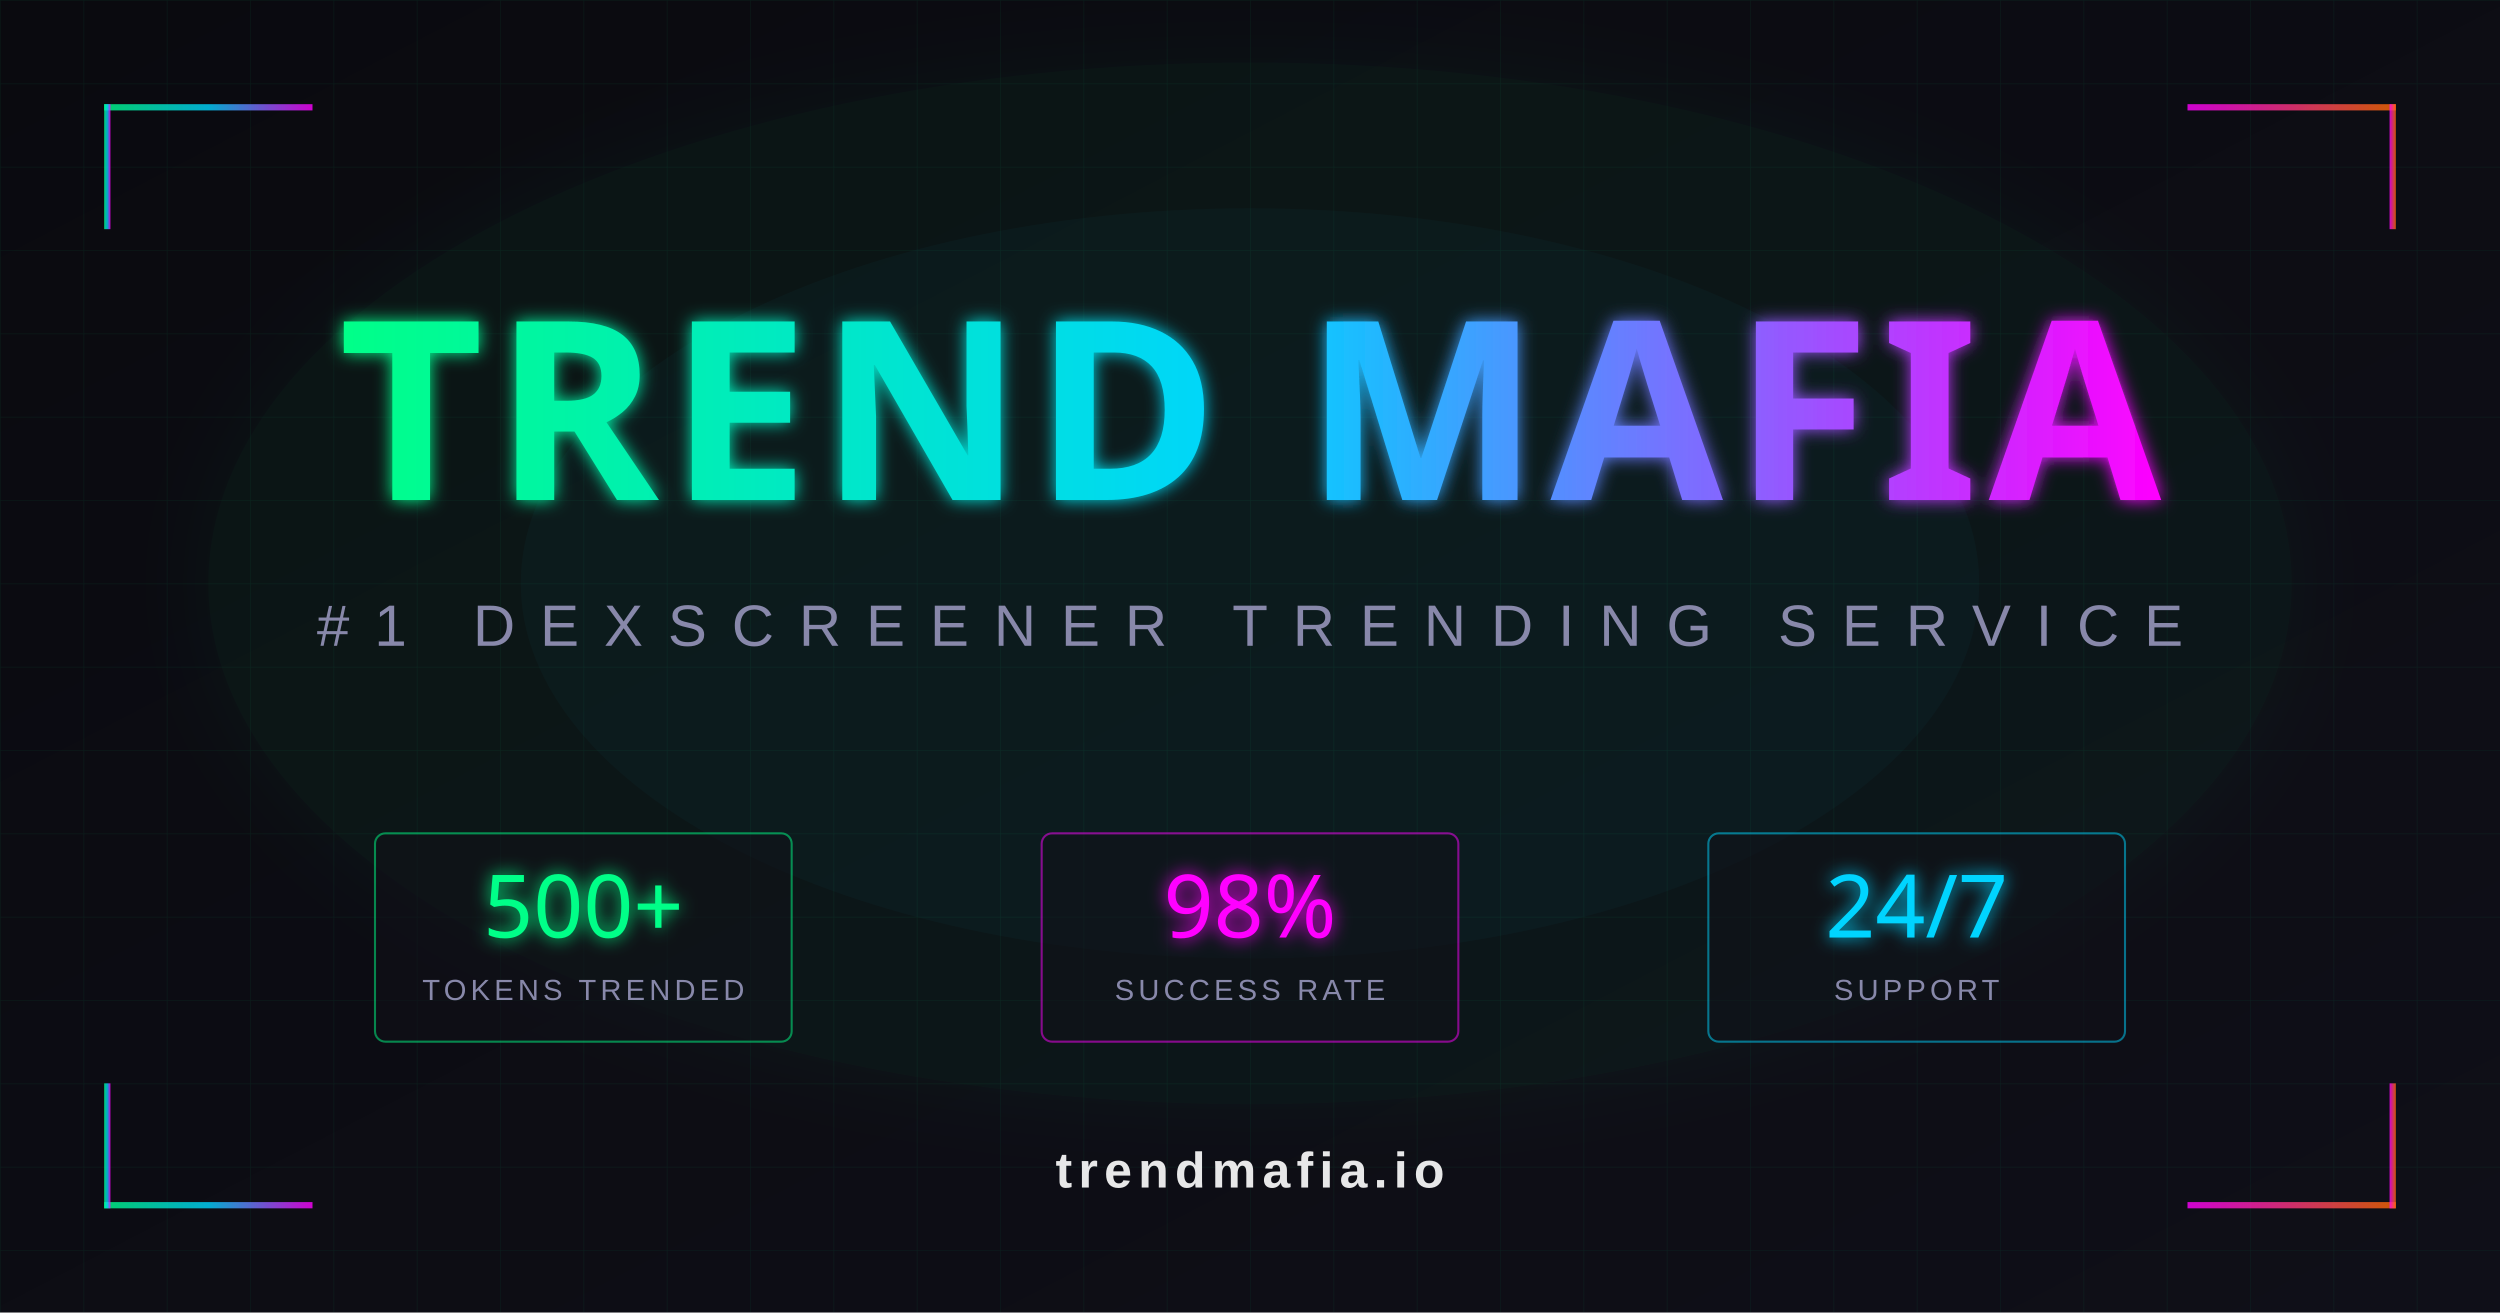
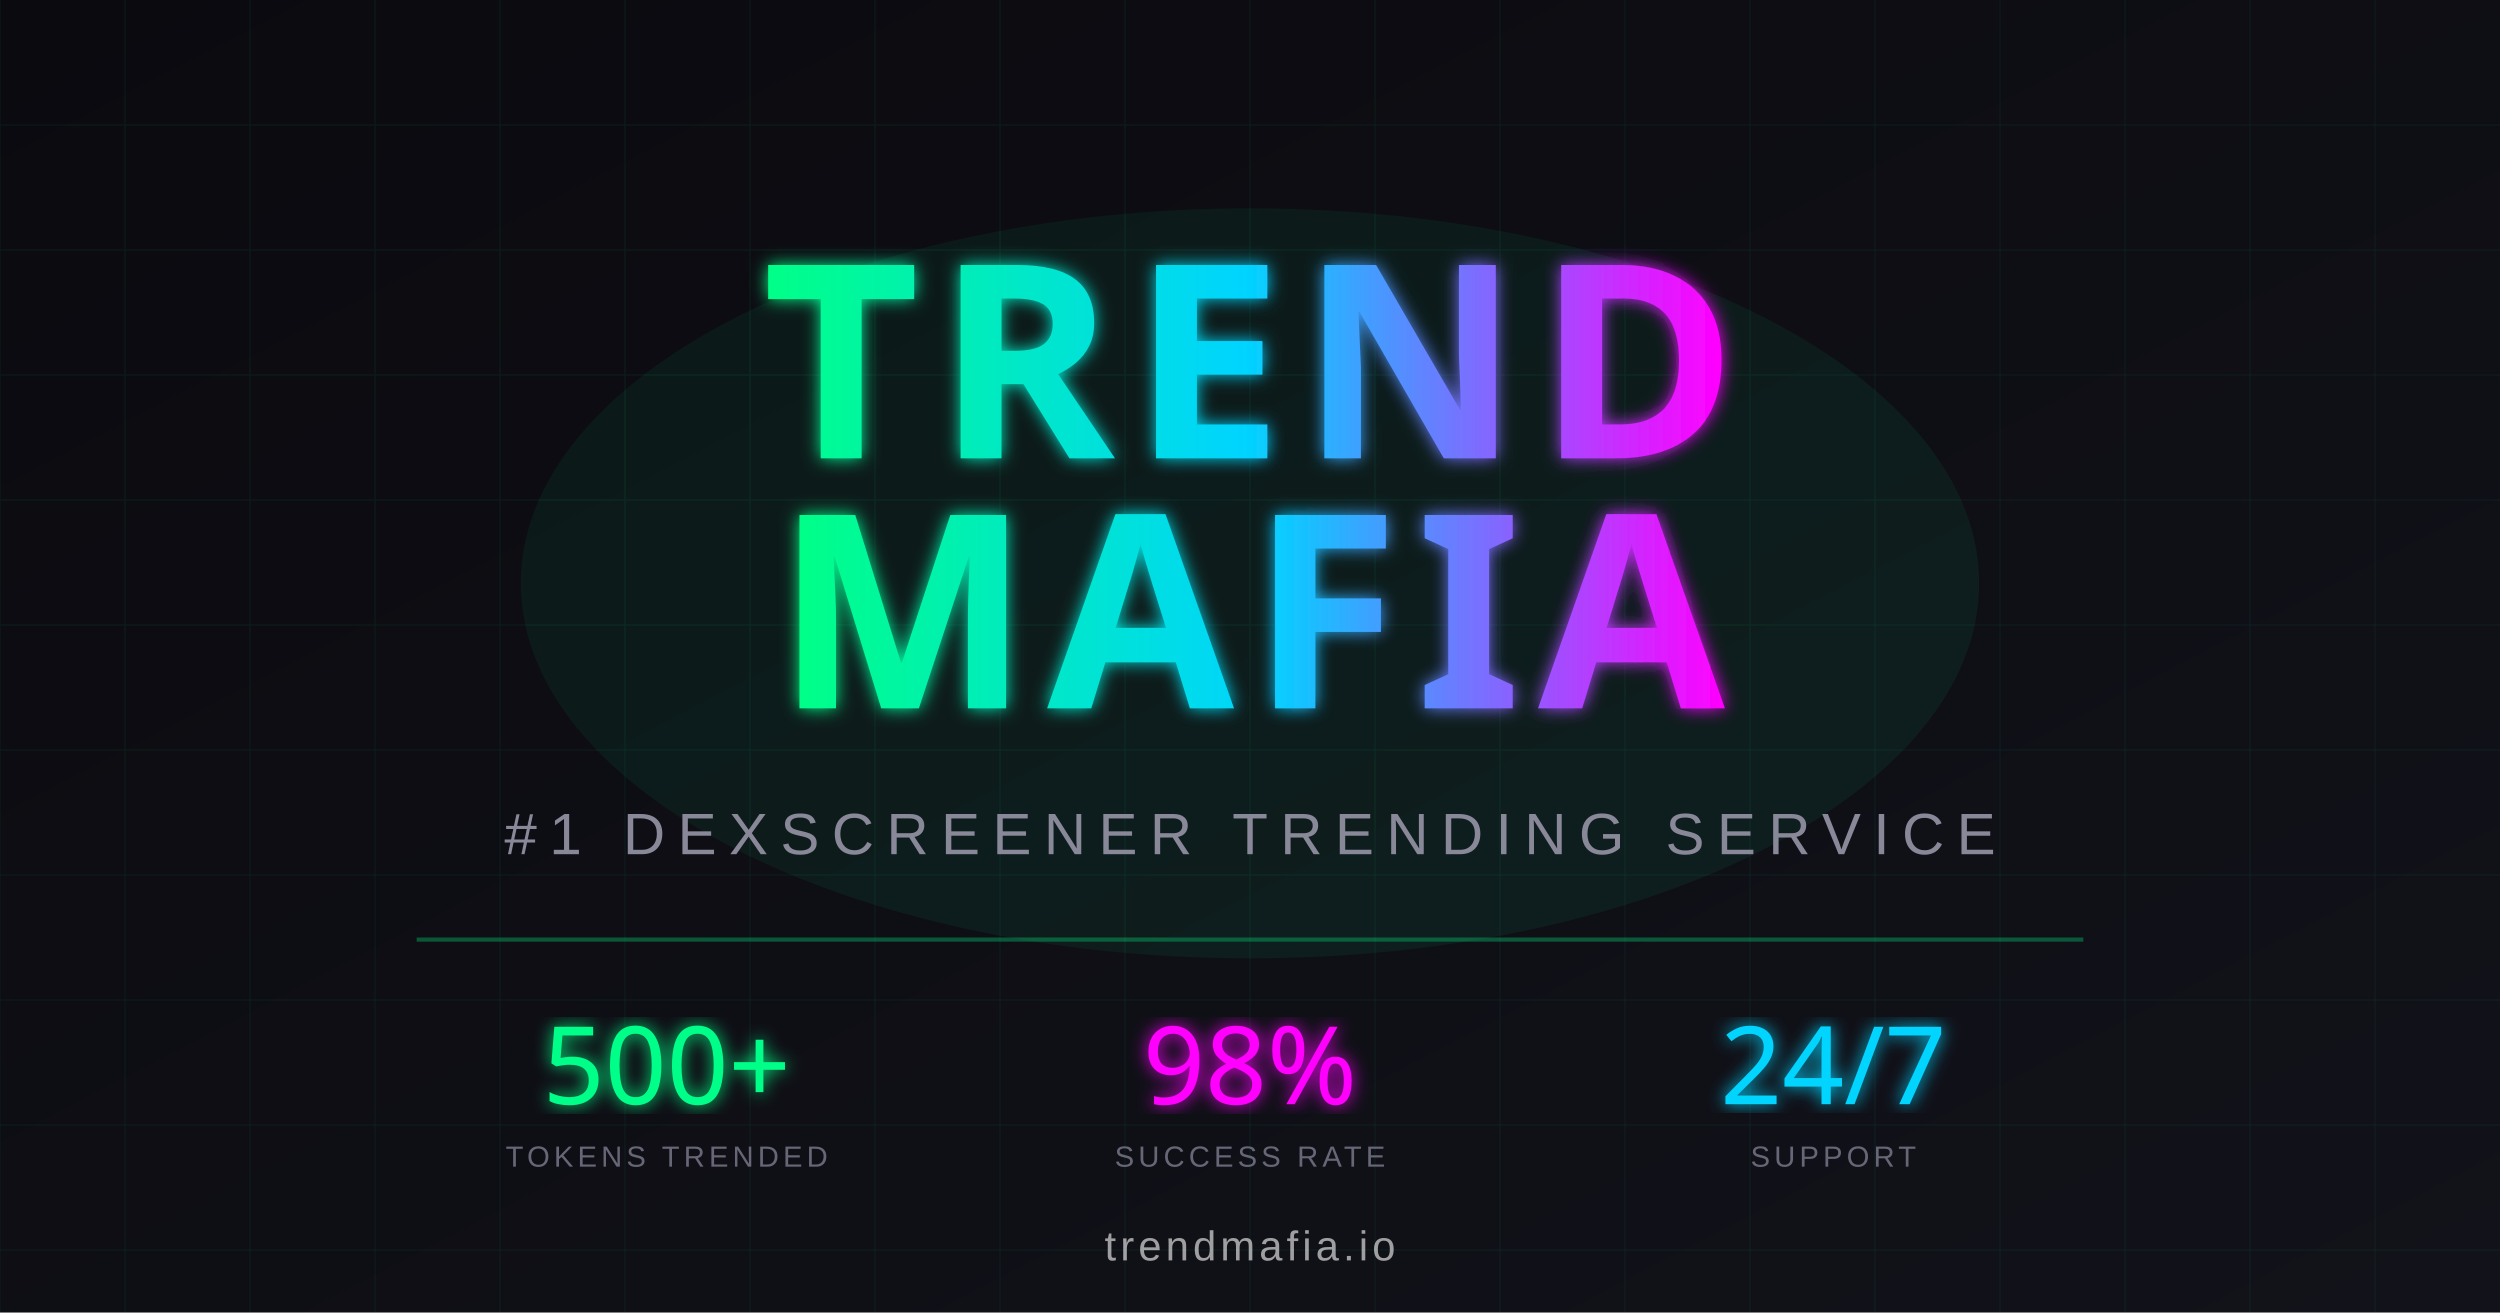
<svg xmlns="http://www.w3.org/2000/svg" width="1200" height="630">
  <defs>
    <linearGradient id="bgGrad" x1="0%" y1="0%" x2="100%" y2="100%">
-       <stop offset="0%" style="stop-color:#0a0a0f;stop-opacity:1" />
-       <stop offset="100%" style="stop-color:#0f0f18;stop-opacity:1" />
+       <stop offset="0%" style="stop-color:#0a0a0f" />
+       <stop offset="100%" style="stop-color:#12121a" />
    </linearGradient>
    <linearGradient id="titleGrad" x1="0%" y1="0%" x2="100%" y2="0%">
-       <stop offset="0%" style="stop-color:#00ff88;stop-opacity:1" />
-       <stop offset="50%" style="stop-color:#00d4ff;stop-opacity:1" />
-       <stop offset="100%" style="stop-color:#ff00ff;stop-opacity:1" />
+       <stop offset="0%" style="stop-color:#00ff88" />
+       <stop offset="50%" style="stop-color:#00d4ff" />
+       <stop offset="100%" style="stop-color:#ff00ff" />
    </linearGradient>
-     <linearGradient id="pinkGrad" x1="0%" y1="0%" x2="100%" y2="0%">
-       <stop offset="0%" style="stop-color:#ff00ff;stop-opacity:1" />
-       <stop offset="100%" style="stop-color:#ff6b00;stop-opacity:1" />
-     </linearGradient>
-     <filter id="glow" x="-50%" y="-50%" width="200%" height="200%">
+     <filter id="glow">
      <feGaussianBlur stdDeviation="4" result="coloredBlur" />
      <feMerge>
        <feMergeNode in="coloredBlur" />
        <feMergeNode in="SourceGraphic" />
      </feMerge>
    </filter>
-     <filter id="glowStrong" x="-50%" y="-50%" width="200%" height="200%">
-       <feGaussianBlur stdDeviation="20" result="coloredBlur" />
-       <feMerge>
-         <feMergeNode in="coloredBlur" />
-         <feMergeNode in="SourceGraphic" />
-       </feMerge>
-     </filter>
-     <pattern id="grid" width="40" height="40" patternUnits="userSpaceOnUse">
-       <path d="M 40 0 L 0 0 0 40" fill="none" stroke="#00ff88" stroke-width="0.5" opacity="0.08" />
-     </pattern>
  </defs>
  <rect width="1200" height="630" fill="url(#bgGrad)" />
-   <rect width="1200" height="630" fill="url(#grid)" />
-   <ellipse cx="600" cy="280" rx="500" ry="250" fill="#00ff88" opacity="0.04" filter="url(#glowStrong)" />
-   <ellipse cx="600" cy="280" rx="350" ry="180" fill="#00d4ff" opacity="0.03" />
-   <rect x="50" y="50" width="100" height="3" fill="url(#titleGrad)" opacity="0.8" />
-   <rect x="50" y="50" width="3" height="60" fill="url(#titleGrad)" opacity="0.8" />
-   <rect x="1050" y="50" width="100" height="3" fill="url(#pinkGrad)" opacity="0.8" />
-   <rect x="1147" y="50" width="3" height="60" fill="url(#pinkGrad)" opacity="0.8" />
-   <rect x="50" y="577" width="100" height="3" fill="url(#titleGrad)" opacity="0.8" />
-   <rect x="50" y="520" width="3" height="60" fill="url(#titleGrad)" opacity="0.8" />
-   <rect x="1050" y="577" width="100" height="3" fill="url(#pinkGrad)" opacity="0.8" />
-   <rect x="1147" y="520" width="3" height="60" fill="url(#pinkGrad)" opacity="0.8" />
-   <text x="600" y="240" font-family="Arial Black, Impact, sans-serif" font-size="120" font-weight="900" fill="url(#titleGrad)" text-anchor="middle" filter="url(#glow)" letter-spacing="5">
-     TREND MAFIA
+   <g stroke="#00ff88" stroke-width="0.5" opacity="0.08">
+     <line x1="0" y1="0" x2="0" y2="630" />
+     <line x1="60" y1="0" x2="60" y2="630" />
+     <line x1="120" y1="0" x2="120" y2="630" />
+     <line x1="180" y1="0" x2="180" y2="630" />
+     <line x1="240" y1="0" x2="240" y2="630" />
+     <line x1="300" y1="0" x2="300" y2="630" />
+     <line x1="360" y1="0" x2="360" y2="630" />
+     <line x1="420" y1="0" x2="420" y2="630" />
+     <line x1="480" y1="0" x2="480" y2="630" />
+     <line x1="540" y1="0" x2="540" y2="630" />
+     <line x1="600" y1="0" x2="600" y2="630" />
+     <line x1="660" y1="0" x2="660" y2="630" />
+     <line x1="720" y1="0" x2="720" y2="630" />
+     <line x1="780" y1="0" x2="780" y2="630" />
+     <line x1="840" y1="0" x2="840" y2="630" />
+     <line x1="900" y1="0" x2="900" y2="630" />
+     <line x1="960" y1="0" x2="960" y2="630" />
+     <line x1="1020" y1="0" x2="1020" y2="630" />
+     <line x1="1080" y1="0" x2="1080" y2="630" />
+     <line x1="1140" y1="0" x2="1140" y2="630" />
+     <line x1="0" y1="60" x2="1200" y2="60" />
+     <line x1="0" y1="120" x2="1200" y2="120" />
+     <line x1="0" y1="180" x2="1200" y2="180" />
+     <line x1="0" y1="240" x2="1200" y2="240" />
+     <line x1="0" y1="300" x2="1200" y2="300" />
+     <line x1="0" y1="360" x2="1200" y2="360" />
+     <line x1="0" y1="420" x2="1200" y2="420" />
+     <line x1="0" y1="480" x2="1200" y2="480" />
+     <line x1="0" y1="540" x2="1200" y2="540" />
+     <line x1="0" y1="600" x2="1200" y2="600" />
+   </g>
+   <ellipse cx="600" cy="280" rx="350" ry="180" fill="#00ff88" opacity="0.06" />
+   <text x="600" y="220" font-family="Impact, Arial Black, sans-serif" font-size="130" font-weight="900" fill="url(#titleGrad)" text-anchor="middle" filter="url(#glow)" letter-spacing="8">
+     TREND
  </text>
-   <text x="600" y="310" font-family="Arial, sans-serif" font-size="28" font-weight="400" fill="#8888aa" text-anchor="middle" letter-spacing="12">
+   <text x="600" y="340" font-family="Impact, Arial Black, sans-serif" font-size="130" font-weight="900" fill="url(#titleGrad)" text-anchor="middle" filter="url(#glow)" letter-spacing="8">
+     MAFIA
+   </text>
+   <text x="600" y="410" font-family="Arial, Helvetica, sans-serif" font-size="28" fill="#888899" text-anchor="middle" letter-spacing="6">
    #1 DEXSCREENER TRENDING SERVICE
  </text>
-   <line x1="300" y1="360" x2="900" y2="360" stroke="url(#titleGrad)" stroke-width="2" opacity="0.4" />
-   <g>
-     <rect x="180" y="400" width="200" height="100" fill="#0f0f18" stroke="#00ff88" stroke-width="1" opacity="0.5" rx="5" />
-     <text x="280" y="450" font-family="Arial Black, sans-serif" font-size="42" fill="#00ff88" text-anchor="middle" filter="url(#glow)">500+</text>
-     <text x="280" y="480" font-family="Arial, sans-serif" font-size="14" fill="#8888aa" text-anchor="middle" letter-spacing="2">TOKENS TRENDED</text>
-     <rect x="500" y="400" width="200" height="100" fill="#0f0f18" stroke="#ff00ff" stroke-width="1" opacity="0.5" rx="5" />
-     <text x="600" y="450" font-family="Arial Black, sans-serif" font-size="42" fill="#ff00ff" text-anchor="middle" filter="url(#glow)">98%</text>
-     <text x="600" y="480" font-family="Arial, sans-serif" font-size="14" fill="#8888aa" text-anchor="middle" letter-spacing="2">SUCCESS RATE</text>
-     <rect x="820" y="400" width="200" height="100" fill="#0f0f18" stroke="#00d4ff" stroke-width="1" opacity="0.5" rx="5" />
-     <text x="920" y="450" font-family="Arial Black, sans-serif" font-size="42" fill="#00d4ff" text-anchor="middle" filter="url(#glow)">24/7</text>
-     <text x="920" y="480" font-family="Arial, sans-serif" font-size="14" fill="#8888aa" text-anchor="middle" letter-spacing="2">SUPPORT</text>
+   <rect x="200" y="450" width="800" height="2" fill="#00ff88" opacity="0.3" />
+   <g font-family="Impact, Arial Black, sans-serif">
+     <text x="320" y="530" font-size="52" fill="#00ff88" text-anchor="middle" filter="url(#glow)">500+</text>
+     <text x="320" y="560" font-family="Arial" font-size="14" fill="#666677" text-anchor="middle" letter-spacing="2">TOKENS TRENDED</text>
+     <text x="600" y="530" font-size="52" fill="#ff00ff" text-anchor="middle" filter="url(#glow)">98%</text>
+     <text x="600" y="560" font-family="Arial" font-size="14" fill="#666677" text-anchor="middle" letter-spacing="2">SUCCESS RATE</text>
+     <text x="880" y="530" font-size="52" fill="#00d4ff" text-anchor="middle" filter="url(#glow)">24/7</text>
+     <text x="880" y="560" font-family="Arial" font-size="14" fill="#666677" text-anchor="middle" letter-spacing="2">SUPPORT</text>
  </g>
-   <text x="600" y="570" font-family="Arial, sans-serif" font-size="24" font-weight="700" fill="#ffffff" text-anchor="middle" letter-spacing="3" opacity="0.9">
+   <text x="600" y="605" font-family="Arial, sans-serif" font-size="20" fill="#ffffff" text-anchor="middle" opacity="0.6" letter-spacing="2">
    trendmafia.io
  </text>
</svg>
